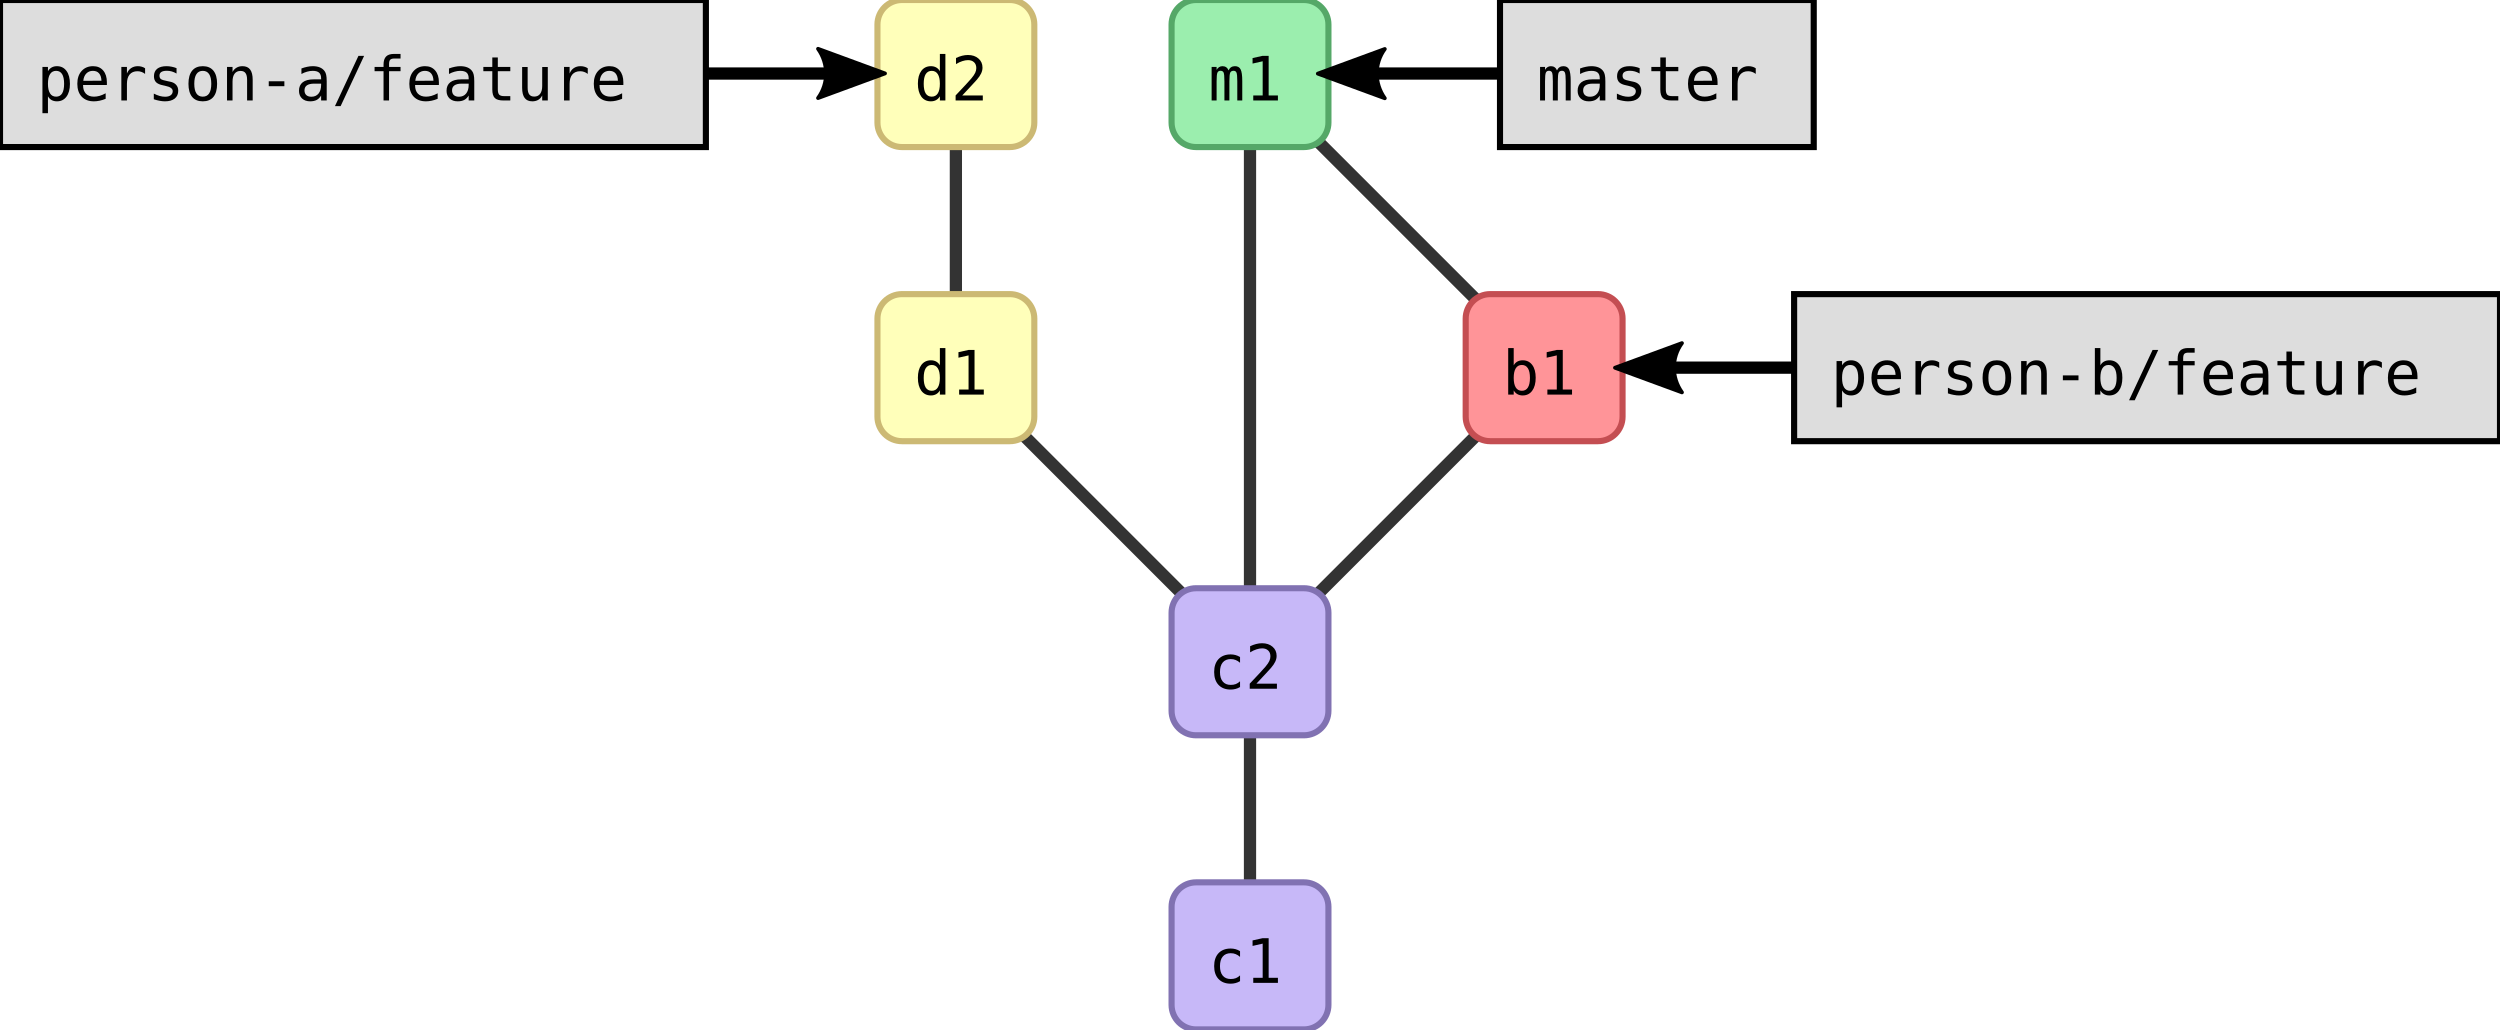
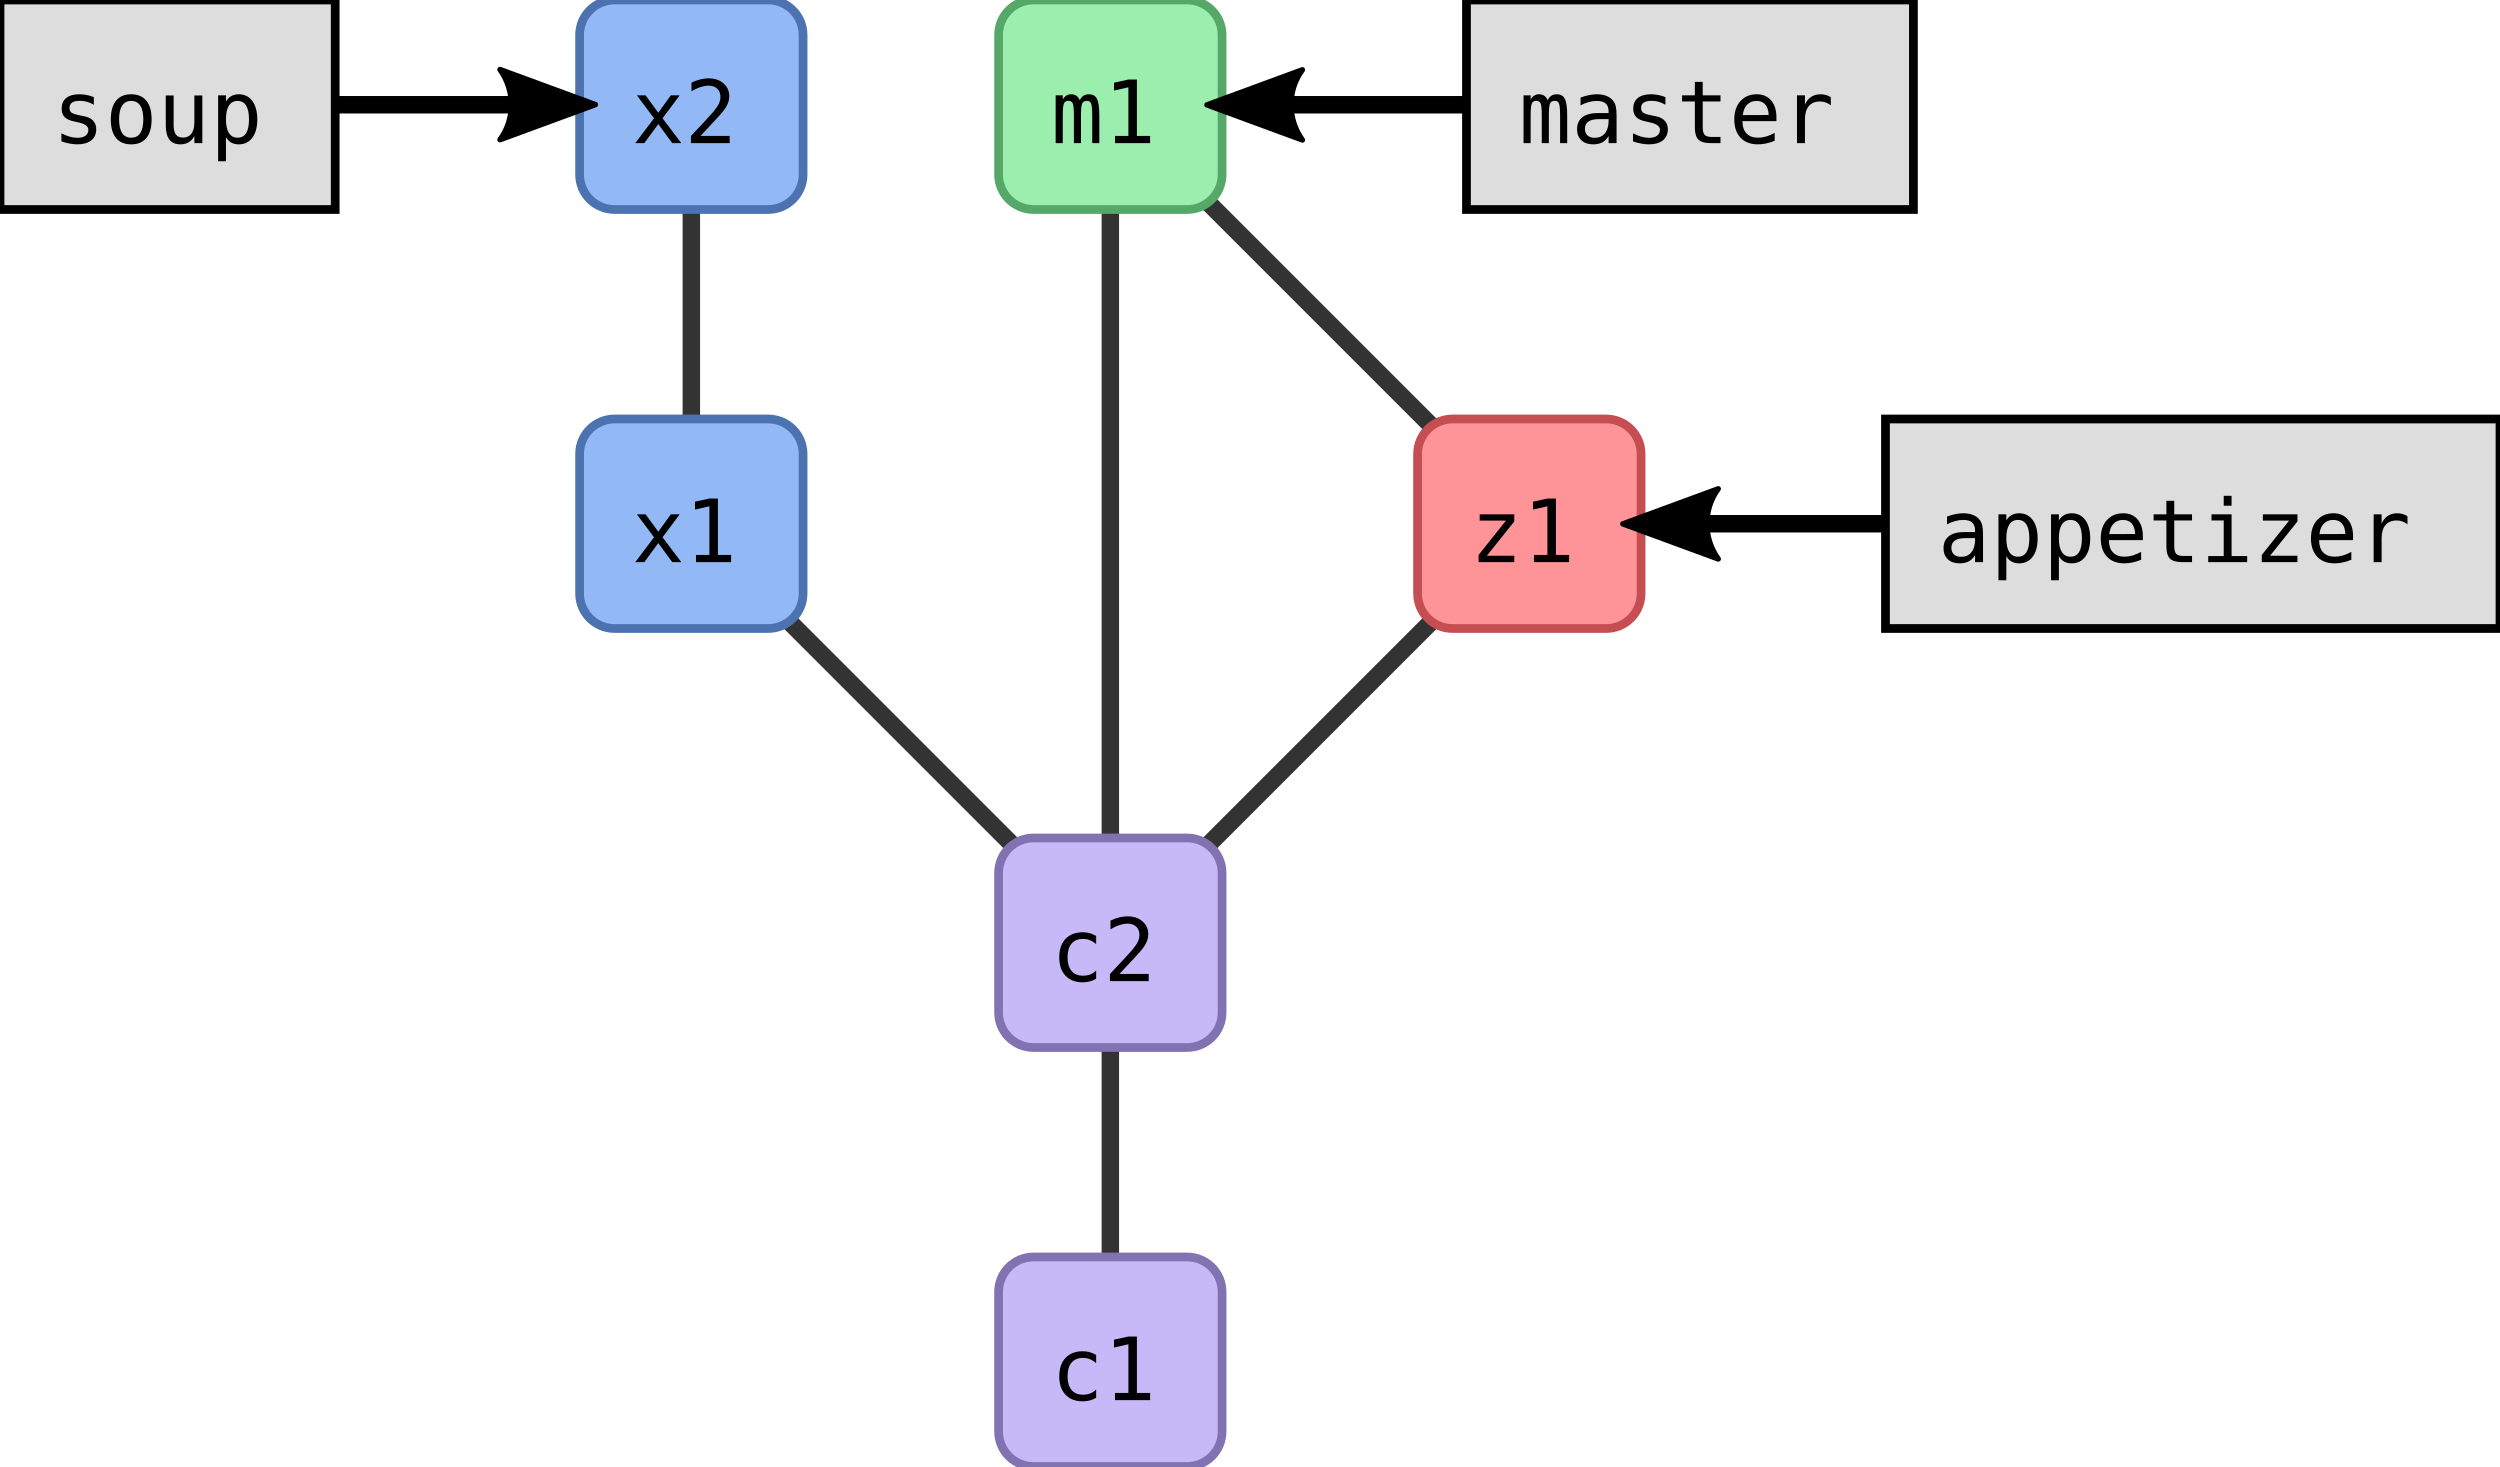
- <svg xmlns="http://www.w3.org/2000/svg" width="510.0" height="210.0" id="svg2" version="1.1">
+ <svg xmlns="http://www.w3.org/2000/svg" width="358.0" height="210.0" id="svg2" version="1.1">
  <defs id="defs4">
    <marker orient="auto" refY="0.0" refX="0.0" id="fullmarker" style="overflow:visible;">
      <path style="opacity:1.0;fill:#000000;stroke:#000000;fill-rule:evenodd;stroke-width:0.625;stroke-linejoin:round;" d="M 8.719,4.034 L -2.207,0.016 L 8.719,-4.002 C 6.973,-1.63 6.983,1.616 8.719,4.034 z " transform="scale(0.5) rotate(180) translate(0,0)" />
    </marker>
    <marker orient="auto" refY="0.0" refX="0.0" id="ghostmarker" style="overflow:visible;">
      <path style="opacity:0.2;fill:#000000;stroke:#000000;fill-rule:evenodd;stroke-width:0.625;stroke-linejoin:round;" d="M 8.719,4.034 L -2.207,0.016 L 8.719,-4.002 C 6.973,-1.63 6.983,1.616 8.719,4.034 z " transform="scale(0.5) rotate(180) translate(0,0)" />
    </marker>
  </defs>
-   <g transform="translate(239.0,180.0) rotate(0)" id="layer1">
+   <g transform="translate(143.0,180.0) rotate(0)" id="layer1">
+     <line x1="16.0" y1="-45.0" x2="16.0" y2="-165.0" style="stroke:#000000;                         stroke-width:2.5;                         stroke-opacity:0.8" />
+     <line x1="16.0" y1="-45.0" x2="-44.0" y2="-105.0" style="stroke:#000000;                         stroke-width:2.5;                         stroke-opacity:0.8" />
+     <line x1="16.0" y1="-45.0" x2="76.0" y2="-105.0" style="stroke:#000000;                         stroke-width:2.5;                         stroke-opacity:0.8" />
+     <line x1="-44.0" y1="-105.0" x2="-44.0" y2="-165.0" style="stroke:#000000;                         stroke-width:2.5;                         stroke-opacity:0.8" />
+     <line x1="16.0" y1="15.0" x2="16.0" y2="-45.0" style="stroke:#000000;                         stroke-width:2.5;                         stroke-opacity:0.8" />
    <line x1="76.0" y1="-105.0" x2="16.0" y2="-165.0" style="stroke:#000000;                         stroke-width:2.5;                         stroke-opacity:0.8" />
-     <line x1="-44.0" y1="-105.0" x2="-44.0" y2="-165.0" style="stroke:#000000;                         stroke-width:2.5;                         stroke-opacity:0.8" />
-     <line x1="16.0" y1="-45.0" x2="16.0" y2="-165.0" style="stroke:#000000;                         stroke-width:2.5;                         stroke-opacity:0.8" />
-     <line x1="16.0" y1="-45.0" x2="76.0" y2="-105.0" style="stroke:#000000;                         stroke-width:2.5;                         stroke-opacity:0.8" />
-     <line x1="16.0" y1="-45.0" x2="-44.0" y2="-105.0" style="stroke:#000000;                         stroke-width:2.5;                         stroke-opacity:0.8" />
-     <line x1="16.0" y1="15.0" x2="16.0" y2="-45.0" style="stroke:#000000;                         stroke-width:2.5;                         stroke-opacity:0.8" />
    <rect style="fill:#9beeae;                         stroke:#55A868;                         stroke-width:1.25;                         stroke-miterlimit:4;                         stroke-opacity:1.0;                         stroke-dasharray:none" width="32.0" height="30.0" x="0.0" y="-180.0" ry="5.0" />
    <text style="font-size:12.5px;                         font-style:normal;                         font-weight:normal;                         line-height:125%%;                         letter-spacing:0px;                         word-spacing:0px;                         fill:#000000;                         fill-opacity:1.0;                         stroke:none;                         font-family:DejaVu Sans Mono" x="7.5" y="-159.5">m1</text>
-     <rect style="fill:#ff9498;                         stroke:#C44E52;                         stroke-width:1.25;                         stroke-miterlimit:4;                         stroke-opacity:1.0;                         stroke-dasharray:none" width="32.0" height="30.0" x="60.0" y="-120.0" ry="5.0" />
-     <text style="font-size:12.5px;                         font-style:normal;                         font-weight:normal;                         line-height:125%%;                         letter-spacing:0px;                         word-spacing:0px;                         fill:#000000;                         fill-opacity:1.0;                         stroke:none;                         font-family:DejaVu Sans Mono" x="67.5" y="-99.5">b1</text>
-     <rect style="fill:#ffffba;                         stroke:#CCB974;                         stroke-width:1.25;                         stroke-miterlimit:4;                         stroke-opacity:1.0;                         stroke-dasharray:none" width="32.0" height="30.0" x="-60.0" y="-180.0" ry="5.0" />
-     <text style="font-size:12.5px;                         font-style:normal;                         font-weight:normal;                         line-height:125%%;                         letter-spacing:0px;                         word-spacing:0px;                         fill:#000000;                         fill-opacity:1.0;                         stroke:none;                         font-family:DejaVu Sans Mono" x="-52.5" y="-159.5">d2</text>
-     <rect style="fill:#ffffba;                         stroke:#CCB974;                         stroke-width:1.25;                         stroke-miterlimit:4;                         stroke-opacity:1.0;                         stroke-dasharray:none" width="32.0" height="30.0" x="-60.0" y="-120.0" ry="5.0" />
-     <text style="font-size:12.5px;                         font-style:normal;                         font-weight:normal;                         line-height:125%%;                         letter-spacing:0px;                         word-spacing:0px;                         fill:#000000;                         fill-opacity:1.0;                         stroke:none;                         font-family:DejaVu Sans Mono" x="-52.5" y="-99.5">d1</text>
    <rect style="fill:#c7b8f8;                         stroke:#8172B2;                         stroke-width:1.25;                         stroke-miterlimit:4;                         stroke-opacity:1.0;                         stroke-dasharray:none" width="32.0" height="30.0" x="0.0" y="-60.0" ry="5.0" />
    <text style="font-size:12.5px;                         font-style:normal;                         font-weight:normal;                         line-height:125%%;                         letter-spacing:0px;                         word-spacing:0px;                         fill:#000000;                         fill-opacity:1.0;                         stroke:none;                         font-family:DejaVu Sans Mono" x="7.5" y="-39.5">c2</text>
+     <rect style="fill:#92b8f6;                         stroke:#4C72B0;                         stroke-width:1.25;                         stroke-miterlimit:4;                         stroke-opacity:1.0;                         stroke-dasharray:none" width="32.0" height="30.0" x="-60.0" y="-180.0" ry="5.0" />
+     <text style="font-size:12.5px;                         font-style:normal;                         font-weight:normal;                         line-height:125%%;                         letter-spacing:0px;                         word-spacing:0px;                         fill:#000000;                         fill-opacity:1.0;                         stroke:none;                         font-family:DejaVu Sans Mono" x="-52.5" y="-159.5">x2</text>
+     <rect style="fill:#92b8f6;                         stroke:#4C72B0;                         stroke-width:1.25;                         stroke-miterlimit:4;                         stroke-opacity:1.0;                         stroke-dasharray:none" width="32.0" height="30.0" x="-60.0" y="-120.0" ry="5.0" />
+     <text style="font-size:12.5px;                         font-style:normal;                         font-weight:normal;                         line-height:125%%;                         letter-spacing:0px;                         word-spacing:0px;                         fill:#000000;                         fill-opacity:1.0;                         stroke:none;                         font-family:DejaVu Sans Mono" x="-52.5" y="-99.5">x1</text>
    <rect style="fill:#c7b8f8;                         stroke:#8172B2;                         stroke-width:1.25;                         stroke-miterlimit:4;                         stroke-opacity:1.0;                         stroke-dasharray:none" width="32.0" height="30.0" x="0.0" y="0.0" ry="5.0" />
    <text style="font-size:12.5px;                         font-style:normal;                         font-weight:normal;                         line-height:125%%;                         letter-spacing:0px;                         word-spacing:0px;                         fill:#000000;                         fill-opacity:1.0;                         stroke:none;                         font-family:DejaVu Sans Mono" x="7.5" y="20.5">c1</text>
-     <path style="fill:none;                  stroke:#000000;                  stroke-width:2.5;                  stroke-linecap:butt;                  stroke-linejoin:miter;                  stroke-opacity:1.0;                  marker-end:url(#fullmarker);                  stroke-miterlimit:4;                  stroke-dasharray:none" d="M -167.0,-165.0 -61.22,-165.0" />
-     <rect style="fill:#dddddd;                         stroke:#000000;                         stroke-width:1.25;                         stroke-miterlimit:4;                         stroke-opacity:1.0;                         stroke-dasharray:none" width="144.0" height="30.0" x="-239.0" y="-180.0" ry="0.0" />
-     <text style="font-size:12.5px;                         font-style:normal;                         font-weight:normal;                         line-height:125%%;                         letter-spacing:0px;                         word-spacing:0px;                         fill:#000000;                         fill-opacity:1.0;                         stroke:none;                         font-family:DejaVu Sans Mono" x="-231.5" y="-159.5">person-a/feature</text>
-     <path style="fill:none;                  stroke:#000000;                  stroke-width:2.5;                  stroke-linecap:butt;                  stroke-linejoin:miter;                  stroke-opacity:1.0;                  marker-end:url(#fullmarker);                  stroke-miterlimit:4;                  stroke-dasharray:none" d="M 199.0,-105.0 93.22,-105.0" />
-     <rect style="fill:#dddddd;                         stroke:#000000;                         stroke-width:1.25;                         stroke-miterlimit:4;                         stroke-opacity:1.0;                         stroke-dasharray:none" width="144.0" height="30.0" x="127.0" y="-120.0" ry="0.0" />
-     <text style="font-size:12.5px;                         font-style:normal;                         font-weight:normal;                         line-height:125%%;                         letter-spacing:0px;                         word-spacing:0px;                         fill:#000000;                         fill-opacity:1.0;                         stroke:none;                         font-family:DejaVu Sans Mono" x="134.5" y="-99.5">person-b/feature</text>
+     <rect style="fill:#ff9498;                         stroke:#C44E52;                         stroke-width:1.25;                         stroke-miterlimit:4;                         stroke-opacity:1.0;                         stroke-dasharray:none" width="32.0" height="30.0" x="60.0" y="-120.0" ry="5.0" />
+     <text style="font-size:12.5px;                         font-style:normal;                         font-weight:normal;                         line-height:125%%;                         letter-spacing:0px;                         word-spacing:0px;                         fill:#000000;                         fill-opacity:1.0;                         stroke:none;                         font-family:DejaVu Sans Mono" x="67.5" y="-99.5">z1</text>
    <path style="fill:none;                  stroke:#000000;                  stroke-width:2.5;                  stroke-linecap:butt;                  stroke-linejoin:miter;                  stroke-opacity:1.0;                  marker-end:url(#fullmarker);                  stroke-miterlimit:4;                  stroke-dasharray:none" d="M 99.0,-165.0 32.6,-165.0" />
    <rect style="fill:#dddddd;                         stroke:#000000;                         stroke-width:1.25;                         stroke-miterlimit:4;                         stroke-opacity:1.0;                         stroke-dasharray:none" width="64.0" height="30.0" x="67.0" y="-180.0" ry="0.0" />
    <text style="font-size:12.5px;                         font-style:normal;                         font-weight:normal;                         line-height:125%%;                         letter-spacing:0px;                         word-spacing:0px;                         fill:#000000;                         fill-opacity:1.0;                         stroke:none;                         font-family:DejaVu Sans Mono" x="74.5" y="-159.5">master</text>
+     <path style="fill:none;                  stroke:#000000;                  stroke-width:2.5;                  stroke-linecap:butt;                  stroke-linejoin:miter;                  stroke-opacity:1.0;                  marker-end:url(#fullmarker);                  stroke-miterlimit:4;                  stroke-dasharray:none" d="M -119.0,-165.0 -60.5,-165.0" />
+     <rect style="fill:#dddddd;                         stroke:#000000;                         stroke-width:1.25;                         stroke-miterlimit:4;                         stroke-opacity:1.0;                         stroke-dasharray:none" width="48.0" height="30.0" x="-143.0" y="-180.0" ry="0.0" />
+     <text style="font-size:12.5px;                         font-style:normal;                         font-weight:normal;                         line-height:125%%;                         letter-spacing:0px;                         word-spacing:0px;                         fill:#000000;                         fill-opacity:1.0;                         stroke:none;                         font-family:DejaVu Sans Mono" x="-135.5" y="-159.5">soup</text>
+     <path style="fill:none;                  stroke:#000000;                  stroke-width:2.5;                  stroke-linecap:butt;                  stroke-linejoin:miter;                  stroke-opacity:1.0;                  marker-end:url(#fullmarker);                  stroke-miterlimit:4;                  stroke-dasharray:none" d="M 171.0,-105.0 92.15,-105.0" />
+     <rect style="fill:#dddddd;                         stroke:#000000;                         stroke-width:1.25;                         stroke-miterlimit:4;                         stroke-opacity:1.0;                         stroke-dasharray:none" width="88.0" height="30.0" x="127.0" y="-120.0" ry="0.0" />
+     <text style="font-size:12.5px;                         font-style:normal;                         font-weight:normal;                         line-height:125%%;                         letter-spacing:0px;                         word-spacing:0px;                         fill:#000000;                         fill-opacity:1.0;                         stroke:none;                         font-family:DejaVu Sans Mono" x="134.5" y="-99.5">appetizer</text>
  </g>
</svg>
